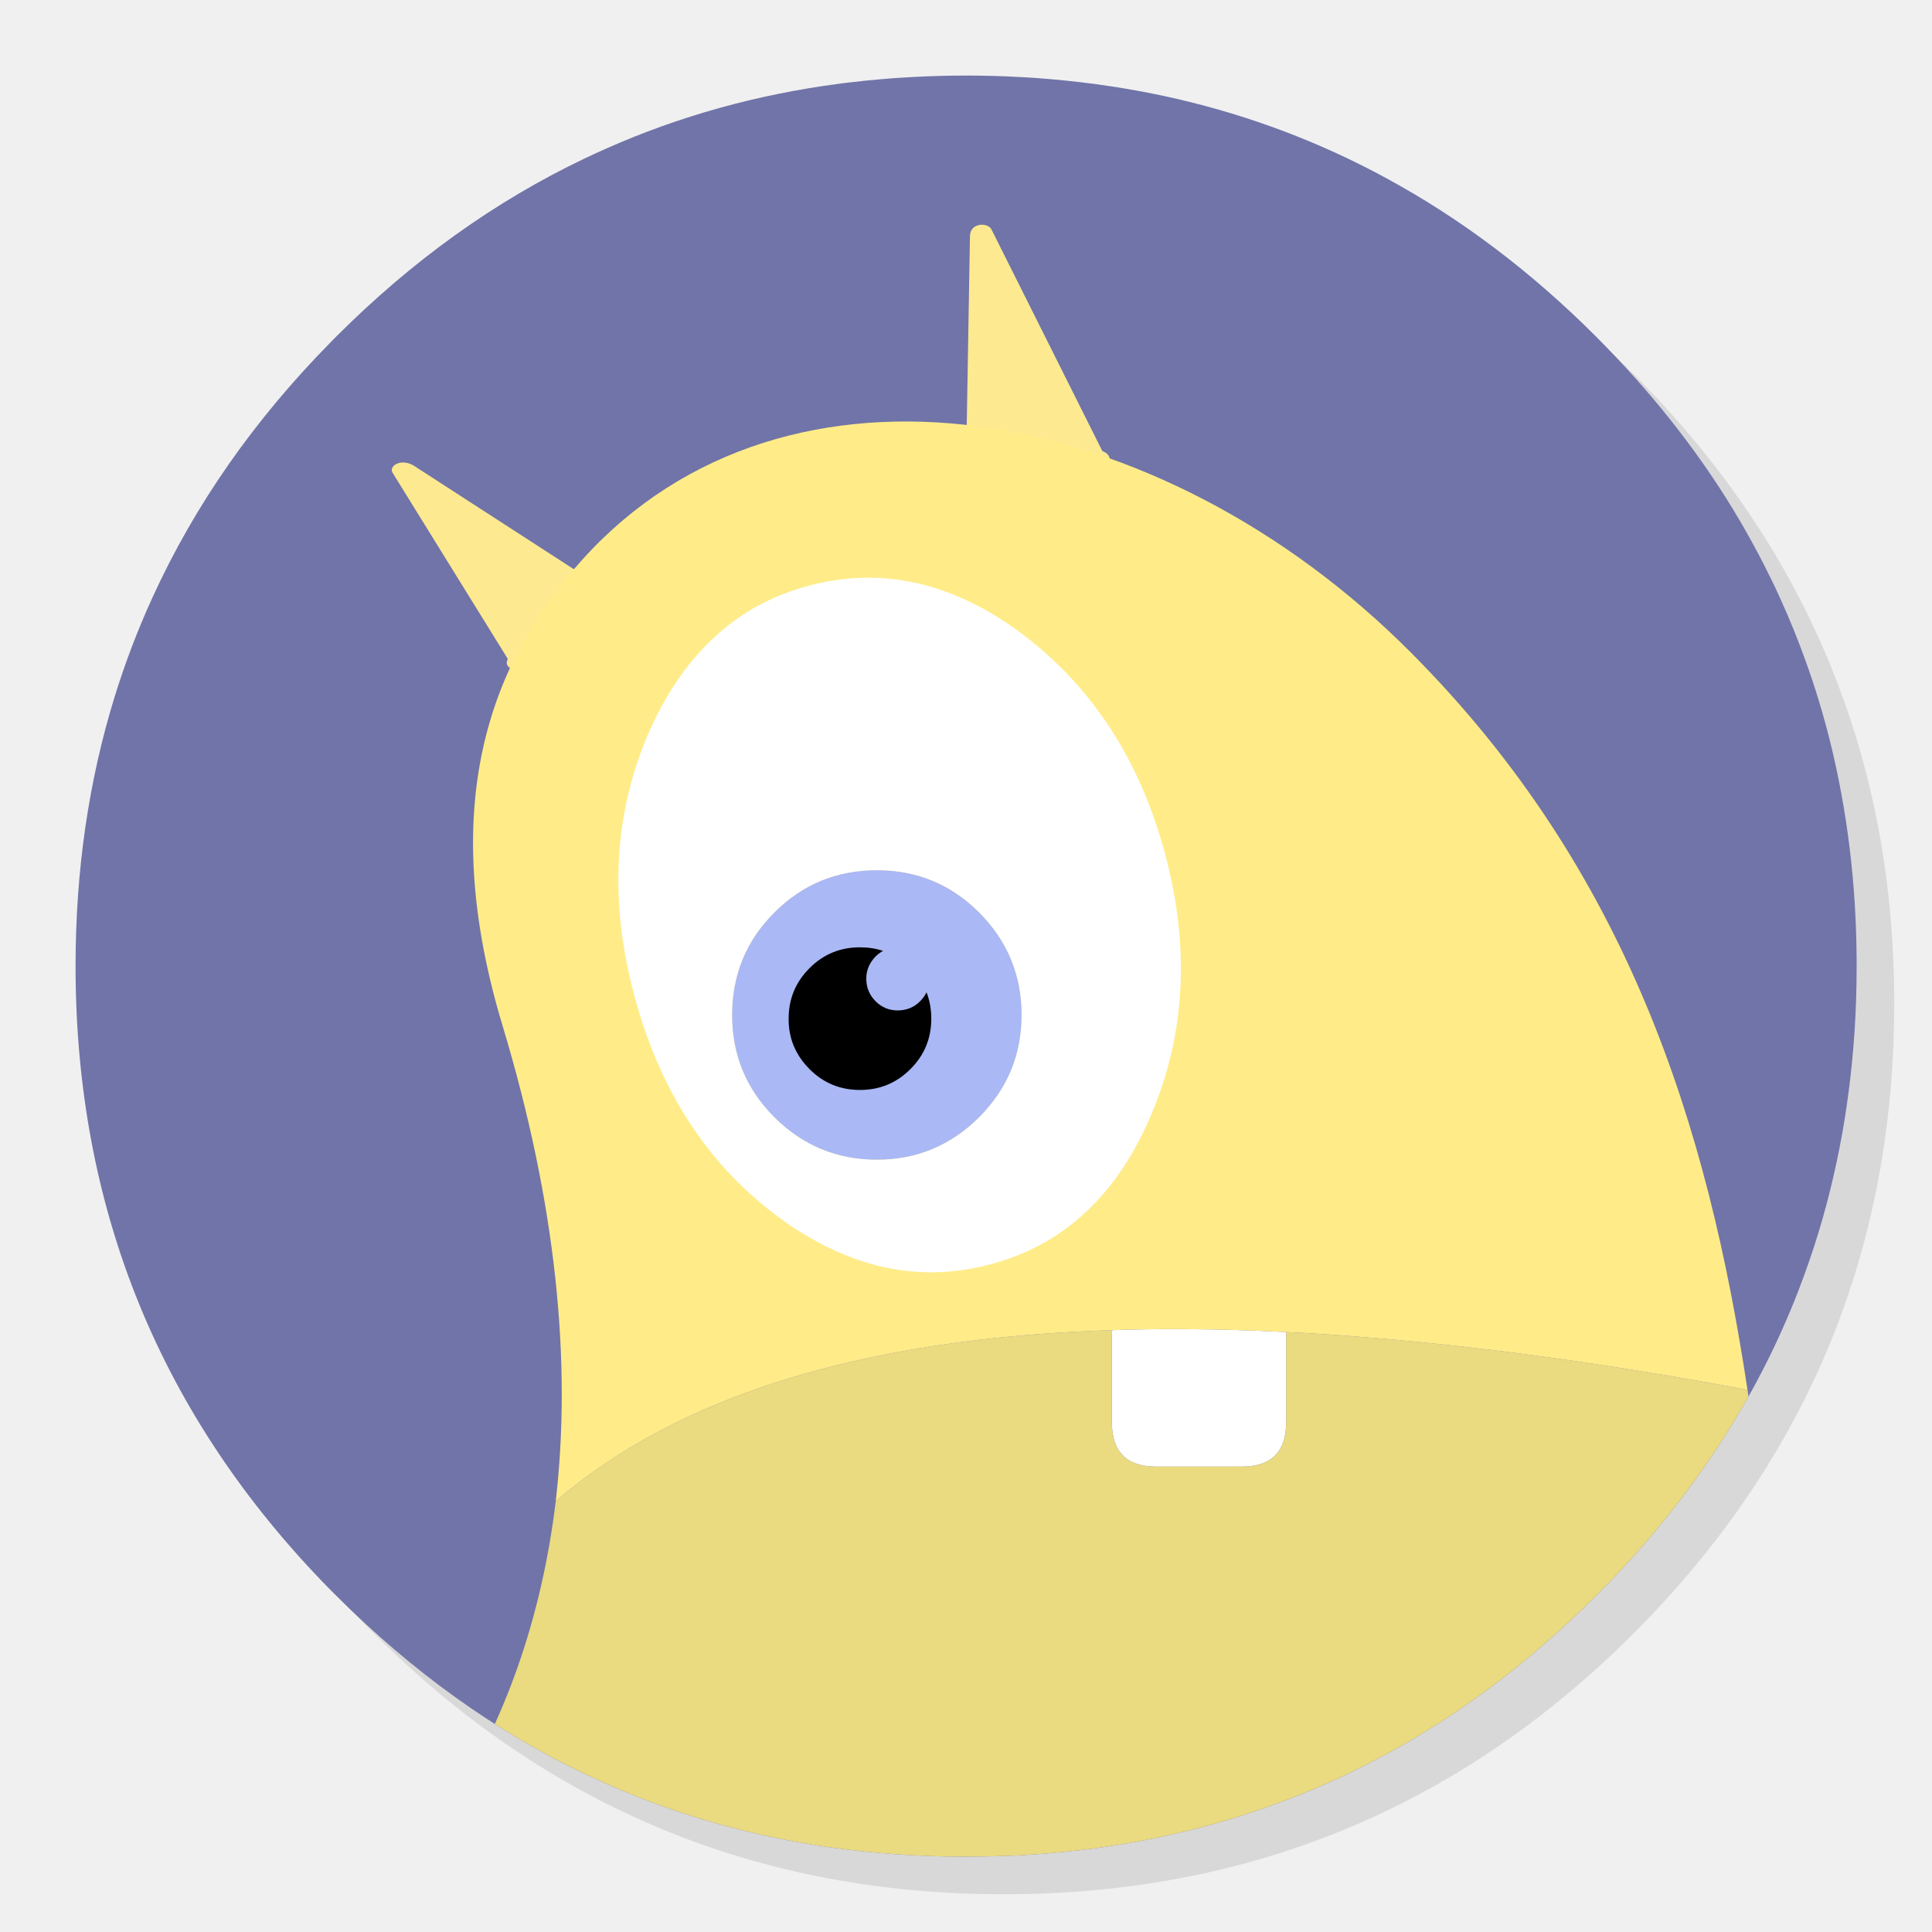
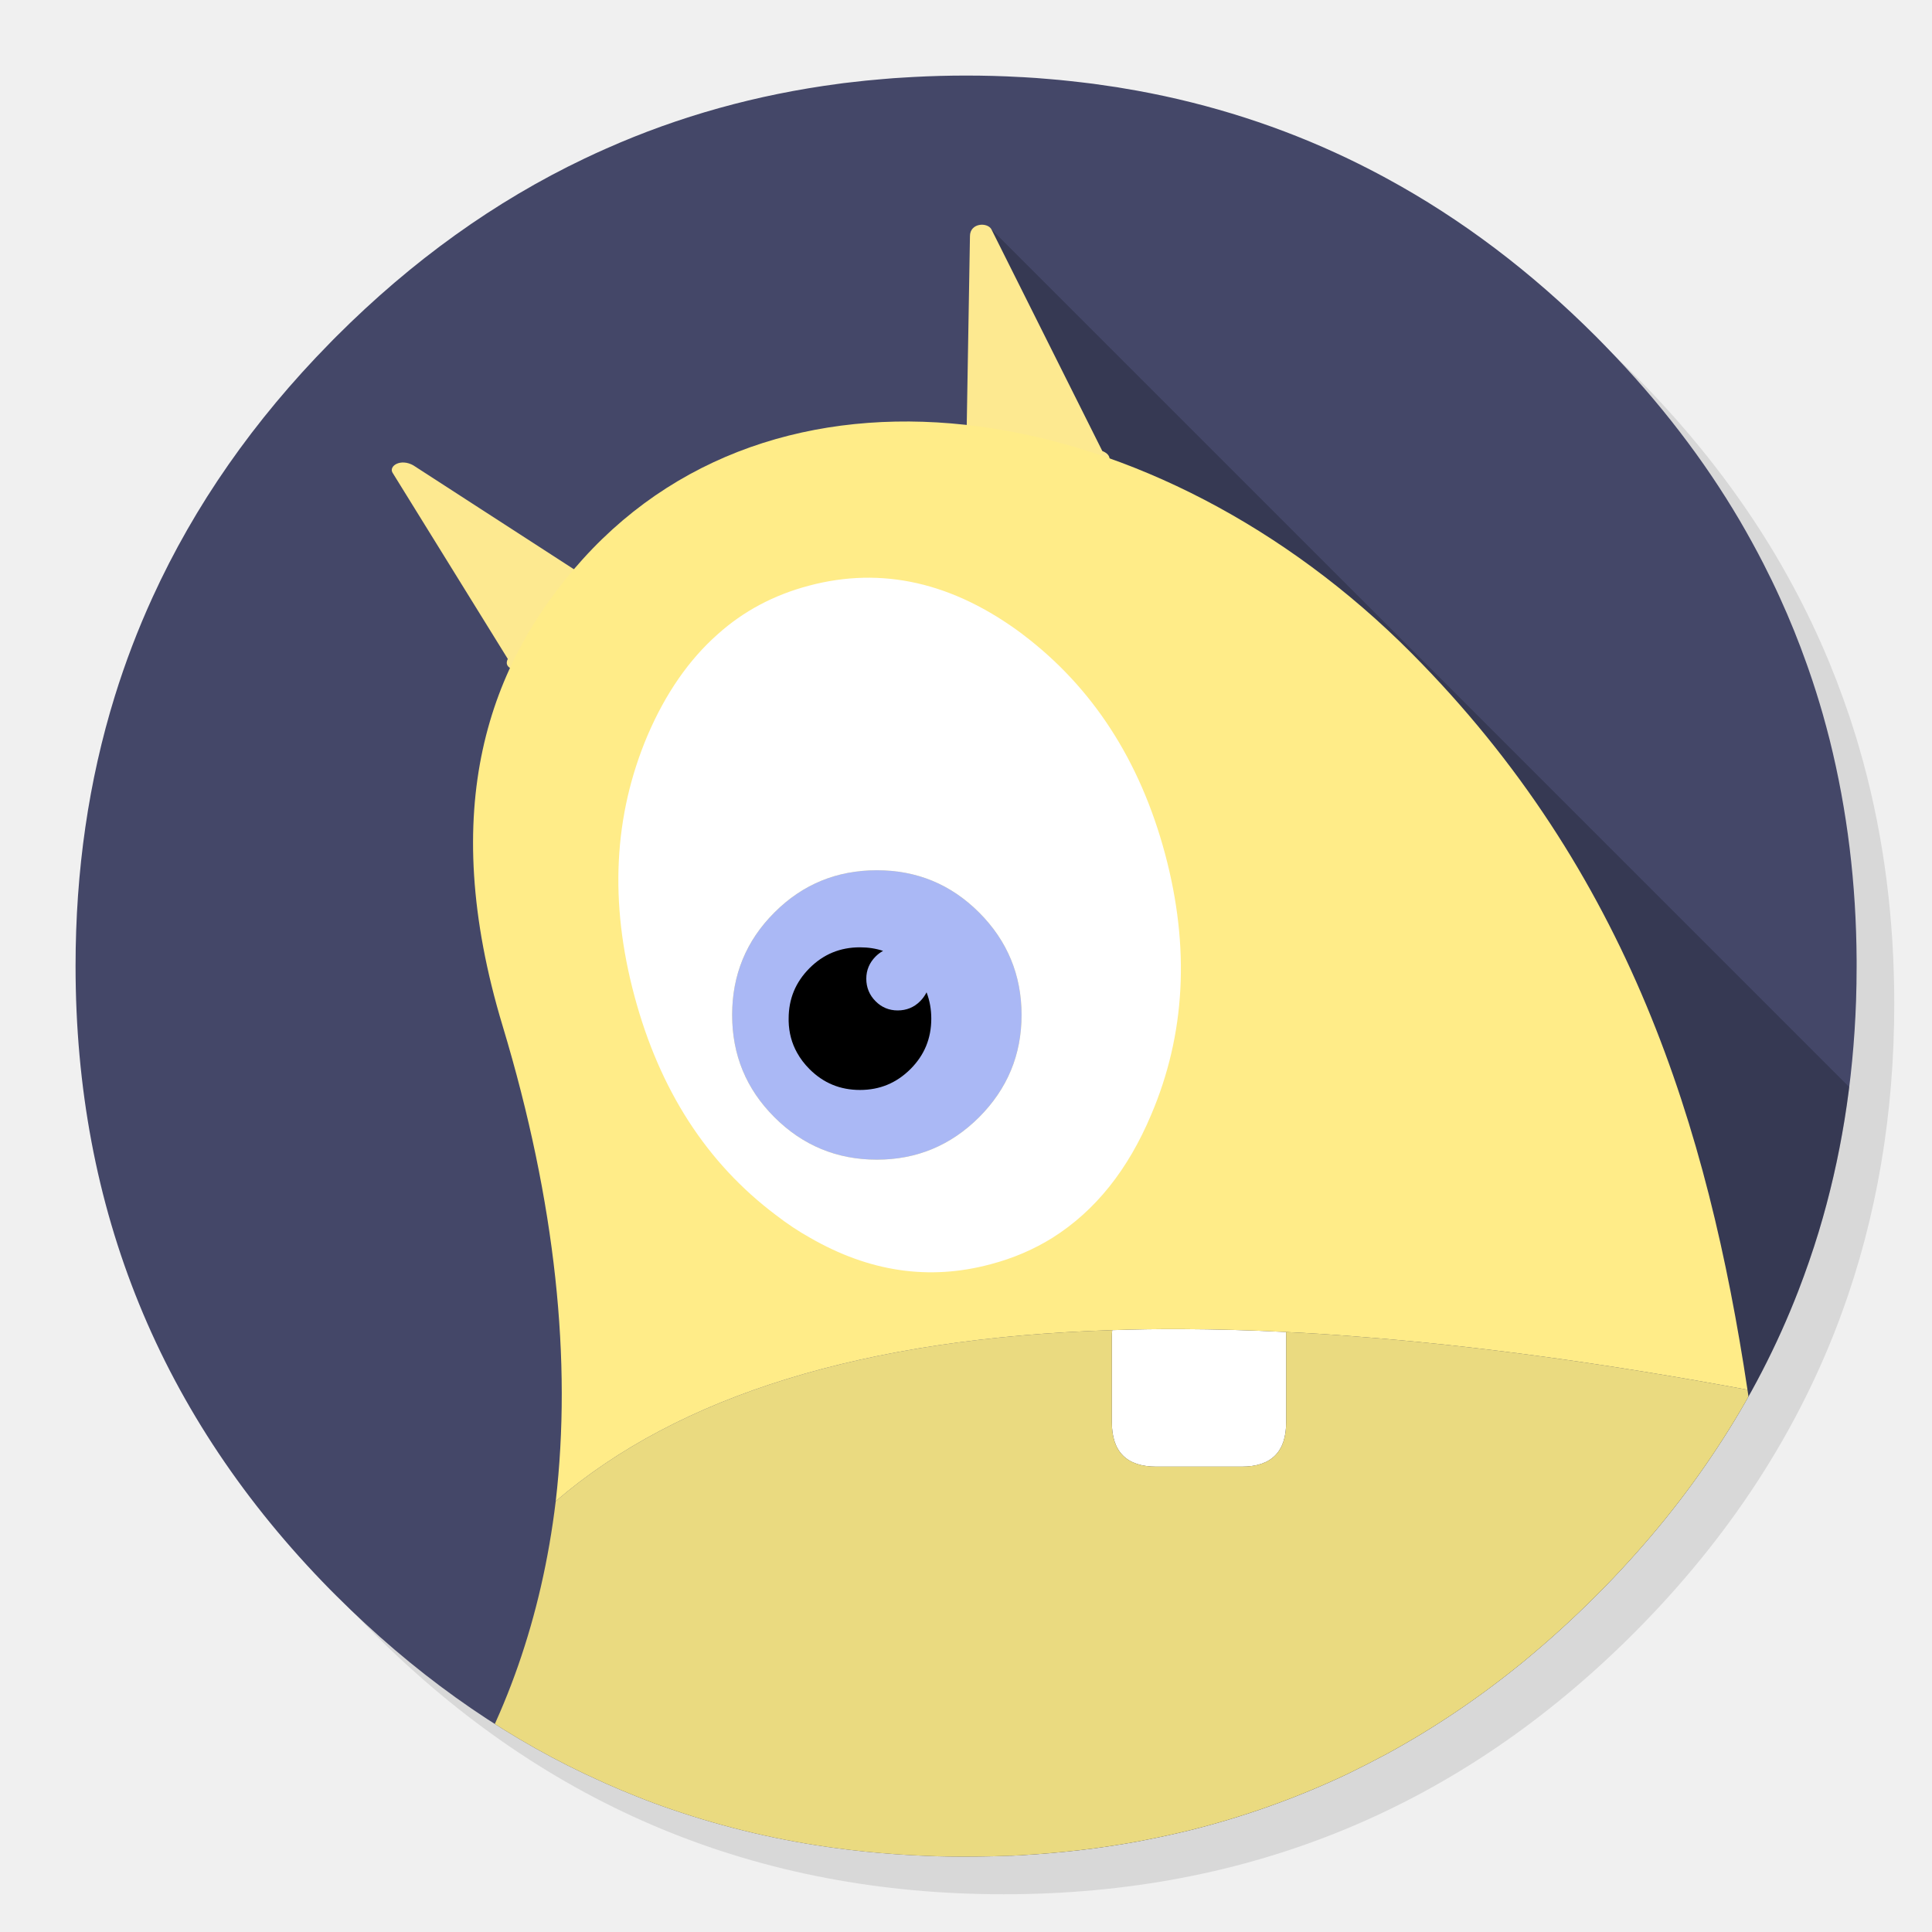
<svg xmlns="http://www.w3.org/2000/svg" id="Delicious-Library" image-rendering="optimizeSpeed" baseProfile="basic" version="1.1" style="background-color:#ffffff" x="0px" y="0px" width="1024px" height="1024px" viewBox="0 0 1024 1024" enable-background="new 0 0 1024 1024">
  <defs transform="matrix(1 0 0 1 0 0) " />
  <g id="shadow">
    <g id="shape">
      <path id="path" fill="#000000" fill-opacity="0.098" d="M969.65,351.3 Q961.05,330.45 950.25,310.45 C946.2,302.9 941.9,295.4 937.35,288.05 917.8,256.35 893.95,226.4 865.8,198.25 773.65,106.1 662.35,60 532,60 401.65,60 290.4,106.1 198.25,198.25 106.1,290.4 60,401.65 60,532 60,662.35 106.1,773.65 198.25,865.8 290.4,957.95 401.65,1004 532,1004 662.35,1004 773.65,957.95 865.8,865.8 916.55,815 953.35,758.4 976.15,696.05 994.7,645.2 1004,590.55 1004,532 1004,487.1 998.55,444.45 987.6,404.05 986.35,399.5 985.05,394.95 983.7,390.45 979.6,377.15 974.9,364.1 969.65,351.3z" />
    </g>
  </g>
  <g id="criclebg">
    <g id="shape2">
-       <path id="path1" fill="#7074A8" fill-opacity="1" d="M849.15,181.65 C848.05,180.5 846.95,179.4 845.85,178.3 811.5,143.95 774.55,116.05 734.95,94.55 728.25,90.9 721.5,87.45 714.3,84 679.25,67.25 641.8,55.15 602.4,48 599.3,47.45 596.2,46.9 593.05,46.4 592.75,46.35 592.45,46.3 592.2,46.25 588,45.6 583.8,45 579.45,44.4 575.4,43.9 571.25,43.4 567.05,42.95 563.45,42.55 559.85,42.2 556.05,41.9 551.6,41.5 546.9,41.15 542.15,40.9 541.7,40.85 541.3,40.85 540.85,40.85 531.35,40.3 521.75,40.05 512.05,40.05 502.7,40.05 493.45,40.3 484.15,40.8 482.45,40.9 480.75,41 479.05,41.1 475.4,41.3 471.75,41.55 468.05,41.9 461.95,42.4 455.85,43 449.8,43.75 448,43.95 446.25,44.15 444.6,44.4 401,50.15 359.9,61.6 321.3,78.75 317.45,80.45 313.6,82.2 309.75,84.05 262.25,106.7 218.5,138.1 178.3,178.3 177.75,178.85 177.25,179.35 176.75,179.85 176.1,180.5 175.5,181.1 174.9,181.75 134.45,222.9 103.15,267.8 80.9,316.5 73.05,333.65 66.4,351.1 60.85,369 Q40.05,436.2 40.05,512.05 C40.05,640.8 85,750.95 174.9,842.45 175.5,843.05 176.1,843.65 176.75,844.3 177.25,844.8 177.75,845.3 178.3,845.85 218.7,886.2 262.75,917.75 309.75,940.1 313.7,941.95 317.5,943.7 321.3,945.4 326.85,947.85 332.1,950.05 337.4,952.15 343.85,954.75 350,957 356.2,959.1 384.8,968.9 414.4,975.8 444.6,979.75 446.5,980 448.15,980.2 449.8,980.4 461.3,981.8 472.65,982.75 484.15,983.35 484.3,983.35 484.4,983.35 484.55,983.35 493.05,983.8 501.15,984.05 509.05,984.05 510.25,984.05 511.15,984.05 512.05,984.05 521.8,984.05 531.4,983.8 540.85,983.35 541.3,983.3 541.7,983.3 542.15,983.25 544.65,983.1 546.9,982.95 549.1,982.8 559.4,982.05 569.55,981.05 579.45,979.75 587.25,978.7 594.9,977.5 602.4,976.15 604.3,975.8 606.05,975.45 607.8,975.1 615.75,973.55 623.6,971.8 631.2,969.95 660.1,962.7 687.8,952.75 714.3,940.2 721.3,936.8 728.15,933.3 734.95,929.65 760.15,915.95 784.3,899.65 807.35,880.8 820.6,869.9 833.4,858.3 845.85,845.85 846.95,844.75 848.05,843.65 849.15,842.55 849.8,841.9 850.4,841.25 851.05,840.6 873.65,817.35 893.25,793.1 909.95,767.7 927.5,741.15 941.9,713.25 953.2,684.05 957.15,673.8 960.75,663.4 963.95,652.9 975.65,614.25 982.25,573.5 983.75,530.55 983.95,524.5 984.05,518.3 984.05,512.05 984.05,511.4 984.05,510.7 984.05,510.05 984.05,509.7 984.05,509.4 984.05,509.05 983.85,468.4 979.1,429.55 969.75,392.05 968.65,387.7 967.4,383.05 966.1,378.45 963.85,370.6 961.35,362.65 958.55,354.65 958.25,353.9 957.95,353 957.65,352.1 953.4,340.1 948.65,328.3 943.25,316.5 940.55,310.55 937.6,304.5 934.5,298.45 930.7,291.05 926.55,283.5 922.2,276.05 903.15,243.65 879.5,212.85 851.05,183.6 850.4,182.95 849.8,182.3 849.15,181.65z" />
+       <path id="path1" fill="#444768" fill-opacity="1" d="M849.15,181.65 C848.05,180.5 846.95,179.4 845.85,178.3 811.5,143.95 774.55,116.05 734.95,94.55 728.25,90.9 721.5,87.45 714.3,84 679.25,67.25 641.8,55.15 602.4,48 599.3,47.45 596.2,46.9 593.05,46.4 592.75,46.35 592.45,46.3 592.2,46.25 588,45.6 583.8,45 579.45,44.4 575.4,43.9 571.25,43.4 567.05,42.95 563.45,42.55 559.85,42.2 556.05,41.9 551.6,41.5 546.9,41.15 542.15,40.9 541.7,40.85 541.3,40.85 540.85,40.85 531.35,40.3 521.75,40.05 512.05,40.05 502.7,40.05 493.45,40.3 484.15,40.8 482.45,40.9 480.75,41 479.05,41.1 475.4,41.3 471.75,41.55 468.05,41.9 461.95,42.4 455.85,43 449.8,43.75 448,43.95 446.25,44.15 444.6,44.4 401,50.15 359.9,61.6 321.3,78.75 317.45,80.45 313.6,82.2 309.75,84.05 262.25,106.7 218.5,138.1 178.3,178.3 177.75,178.85 177.25,179.35 176.75,179.85 176.1,180.5 175.5,181.1 174.9,181.75 134.45,222.9 103.15,267.8 80.9,316.5 73.05,333.65 66.4,351.1 60.85,369 Q40.05,436.2 40.05,512.05 C40.05,640.8 85,750.95 174.9,842.45 175.5,843.05 176.1,843.65 176.75,844.3 177.25,844.8 177.75,845.3 178.3,845.85 218.7,886.2 262.75,917.75 309.75,940.1 313.7,941.95 317.5,943.7 321.3,945.4 326.85,947.85 332.1,950.05 337.4,952.15 343.85,954.75 350,957 356.2,959.1 384.8,968.9 414.4,975.8 444.6,979.75 446.5,980 448.15,980.2 449.8,980.4 461.3,981.8 472.65,982.75 484.15,983.35 484.3,983.35 484.4,983.35 484.55,983.35 493.05,983.8 501.15,984.05 509.05,984.05 510.25,984.05 511.15,984.05 512.05,984.05 521.8,984.05 531.4,983.8 540.85,983.35 541.3,983.3 541.7,983.3 542.15,983.25 544.65,983.1 546.9,982.95 549.1,982.8 559.4,982.05 569.55,981.05 579.45,979.75 587.25,978.7 594.9,977.5 602.4,976.15 604.3,975.8 606.05,975.45 607.8,975.1 615.75,973.55 623.6,971.8 631.2,969.95 660.1,962.7 687.8,952.75 714.3,940.2 721.3,936.8 728.15,933.3 734.95,929.65 760.15,915.95 784.3,899.65 807.35,880.8 820.6,869.9 833.4,858.3 845.85,845.85 846.95,844.75 848.05,843.65 849.15,842.55 849.8,841.9 850.4,841.25 851.05,840.6 873.65,817.35 893.25,793.1 909.95,767.7 927.5,741.15 941.9,713.25 953.2,684.05 957.15,673.8 960.75,663.4 963.95,652.9 975.65,614.25 982.25,573.5 983.75,530.55 983.95,524.5 984.05,518.3 984.05,512.05 984.05,511.4 984.05,510.7 984.05,510.05 984.05,509.7 984.05,509.4 984.05,509.05 983.85,468.4 979.1,429.55 969.75,392.05 968.65,387.7 967.4,383.05 966.1,378.45 963.85,370.6 961.35,362.65 958.55,354.65 958.25,353.9 957.95,353 957.65,352.1 953.4,340.1 948.65,328.3 943.25,316.5 940.55,310.55 937.6,304.5 934.5,298.45 930.7,291.05 926.55,283.5 922.2,276.05 903.15,243.65 879.5,212.85 851.05,183.6 850.4,182.95 849.8,182.3 849.15,181.65z" />
    </g>
  </g>
-   <mask id="criclebg1">
+   <g id="criclebg1">
+     <g id="shape4">
+       <path id="path2" fill="#000000" fill-opacity="0.2" d="M953.2,684.05 C957.15,673.8 960.75,663.4 963.95,652.9 Q975.194,615.847 980.15,576.2 L525.45,121.5 535.575,983.575 L535.6,983.6 C537.55,983.5 539.2,983.45 540.85,983.35 541.3,983.3 541.7,983.3 542.15,983.25 544.65,983.1 546.9,982.95 549.1,982.8 559.4,982.05 569.55,981.05 579.45,979.75 587.25,978.7 594.9,977.5 602.4,976.15 604.3,975.8 606.05,975.45 607.8,975.1 615.75,973.55 623.6,971.8 631.2,969.95 660.1,962.7 687.8,952.75 714.3,940.2 721.3,936.8 728.15,933.3 734.95,929.65 760.15,915.95 784.3,899.65 807.35,880.8 820.6,869.9 833.4,858.3 845.85,845.85 846.95,844.75 848.05,843.65 849.15,842.55 849.8,841.9 850.4,841.25 851.05,840.6 873.65,817.35 893.25,793.1 909.95,767.7 927.5,741.15 941.9,713.25 953.2,684.05z" />
+     </g>
+   </g>
+   <mask id="criclebg2">
    <g id="g">
-       <g id="shape22">
-         <path id="path15" fill="#FFFFFF" fill-opacity="1" d="M849.15,181.65 C848.05,180.5 846.95,179.4 845.85,178.3 811.5,143.95 774.55,116.05 734.95,94.55 728.25,90.9 721.5,87.45 714.3,84 679.25,67.25 641.8,55.15 602.4,48 599.3,47.45 596.2,46.9 593.05,46.4 592.75,46.35 592.45,46.3 592.2,46.25 588,45.6 583.8,45 579.45,44.4 575.4,43.9 571.25,43.4 567.05,42.95 563.45,42.55 559.85,42.2 556.05,41.9 551.6,41.5 546.9,41.15 542.15,40.9 541.7,40.85 541.3,40.85 540.85,40.85 531.35,40.3 521.75,40.05 512.05,40.05 502.7,40.05 493.45,40.3 484.15,40.8 482.45,40.9 480.75,41 479.05,41.1 475.4,41.3 471.75,41.55 468.05,41.9 461.95,42.4 455.85,43 449.8,43.75 448,43.95 446.25,44.15 444.6,44.4 401,50.15 359.9,61.6 321.3,78.75 317.45,80.45 313.6,82.2 309.75,84.05 262.25,106.7 218.5,138.1 178.3,178.3 177.75,178.85 177.25,179.35 176.75,179.85 176.1,180.5 175.5,181.1 174.9,181.75 134.45,222.9 103.15,267.8 80.9,316.5 73.05,333.65 66.4,351.1 60.85,369 Q40.05,436.2 40.05,512.05 C40.05,640.8 85,750.95 174.9,842.45 175.5,843.05 176.1,843.65 176.75,844.3 177.25,844.8 177.75,845.3 178.3,845.85 218.7,886.2 262.75,917.75 309.75,940.1 313.7,941.95 317.5,943.7 321.3,945.4 326.85,947.85 332.1,950.05 337.4,952.15 343.85,954.75 350,957 356.2,959.1 384.8,968.9 414.4,975.8 444.6,979.75 446.5,980 448.15,980.2 449.8,980.4 461.3,981.8 472.65,982.75 484.15,983.35 484.3,983.35 484.4,983.35 484.55,983.35 493.05,983.8 501.15,984.05 509.05,984.05 510.25,984.05 511.15,984.05 512.05,984.05 521.8,984.05 531.4,983.8 540.85,983.35 541.3,983.3 541.7,983.3 542.15,983.25 544.65,983.1 546.9,982.95 549.1,982.8 559.4,982.05 569.55,981.05 579.45,979.75 587.25,978.7 594.9,977.5 602.4,976.15 604.3,975.8 606.05,975.45 607.8,975.1 615.75,973.55 623.6,971.8 631.2,969.95 660.1,962.7 687.8,952.75 714.3,940.2 721.3,936.8 728.15,933.3 734.95,929.65 760.15,915.95 784.3,899.65 807.35,880.8 820.6,869.9 833.4,858.3 845.85,845.85 846.95,844.75 848.05,843.65 849.15,842.55 849.8,841.9 850.4,841.25 851.05,840.6 873.65,817.35 893.25,793.1 909.95,767.7 927.5,741.15 941.9,713.25 953.2,684.05 957.15,673.8 960.75,663.4 963.95,652.9 975.65,614.25 982.25,573.5 983.75,530.55 983.95,524.5 984.05,518.3 984.05,512.05 984.05,511.4 984.05,510.7 984.05,510.05 984.05,509.7 984.05,509.4 984.05,509.05 983.85,468.4 979.1,429.55 969.75,392.05 968.65,387.7 967.4,383.05 966.1,378.45 963.85,370.6 961.35,362.65 958.55,354.65 958.25,353.9 957.95,353 957.65,352.1 953.4,340.1 948.65,328.3 943.25,316.5 940.55,310.55 937.6,304.5 934.5,298.45 930.7,291.05 926.55,283.5 922.2,276.05 903.15,243.65 879.5,212.85 851.05,183.6 850.4,182.95 849.8,182.3 849.15,181.65z" />
+       <g id="shape24">
+         <path id="path16" fill="#FFFFFF" fill-opacity="1" d="M849.15,181.65 C848.05,180.5 846.95,179.4 845.85,178.3 811.5,143.95 774.55,116.05 734.95,94.55 728.25,90.9 721.5,87.45 714.3,84 679.25,67.25 641.8,55.15 602.4,48 599.3,47.45 596.2,46.9 593.05,46.4 592.75,46.35 592.45,46.3 592.2,46.25 588,45.6 583.8,45 579.45,44.4 575.4,43.9 571.25,43.4 567.05,42.95 563.45,42.55 559.85,42.2 556.05,41.9 551.6,41.5 546.9,41.15 542.15,40.9 541.7,40.85 541.3,40.85 540.85,40.85 531.35,40.3 521.75,40.05 512.05,40.05 502.7,40.05 493.45,40.3 484.15,40.8 482.45,40.9 480.75,41 479.05,41.1 475.4,41.3 471.75,41.55 468.05,41.9 461.95,42.4 455.85,43 449.8,43.75 448,43.95 446.25,44.15 444.6,44.4 401,50.15 359.9,61.6 321.3,78.75 317.45,80.45 313.6,82.2 309.75,84.05 262.25,106.7 218.5,138.1 178.3,178.3 177.75,178.85 177.25,179.35 176.75,179.85 176.1,180.5 175.5,181.1 174.9,181.75 134.45,222.9 103.15,267.8 80.9,316.5 73.05,333.65 66.4,351.1 60.85,369 Q40.05,436.2 40.05,512.05 C40.05,640.8 85,750.95 174.9,842.45 175.5,843.05 176.1,843.65 176.75,844.3 177.25,844.8 177.75,845.3 178.3,845.85 218.7,886.2 262.75,917.75 309.75,940.1 313.7,941.95 317.5,943.7 321.3,945.4 326.85,947.85 332.1,950.05 337.4,952.15 343.85,954.75 350,957 356.2,959.1 384.8,968.9 414.4,975.8 444.6,979.75 446.5,980 448.15,980.2 449.8,980.4 461.3,981.8 472.65,982.75 484.15,983.35 484.3,983.35 484.4,983.35 484.55,983.35 493.05,983.8 501.15,984.05 509.05,984.05 510.25,984.05 511.15,984.05 512.05,984.05 521.8,984.05 531.4,983.8 540.85,983.35 541.3,983.3 541.7,983.3 542.15,983.25 544.65,983.1 546.9,982.95 549.1,982.8 559.4,982.05 569.55,981.05 579.45,979.75 587.25,978.7 594.9,977.5 602.4,976.15 604.3,975.8 606.05,975.45 607.8,975.1 615.75,973.55 623.6,971.8 631.2,969.95 660.1,962.7 687.8,952.75 714.3,940.2 721.3,936.8 728.15,933.3 734.95,929.65 760.15,915.95 784.3,899.65 807.35,880.8 820.6,869.9 833.4,858.3 845.85,845.85 846.95,844.75 848.05,843.65 849.15,842.55 849.8,841.9 850.4,841.25 851.05,840.6 873.65,817.35 893.25,793.1 909.95,767.7 927.5,741.15 941.9,713.25 953.2,684.05 957.15,673.8 960.75,663.4 963.95,652.9 975.65,614.25 982.25,573.5 983.75,530.55 983.95,524.5 984.05,518.3 984.05,512.05 984.05,511.4 984.05,510.7 984.05,510.05 984.05,509.7 984.05,509.4 984.05,509.05 983.85,468.4 979.1,429.55 969.75,392.05 968.65,387.7 967.4,383.05 966.1,378.45 963.85,370.6 961.35,362.65 958.55,354.65 958.25,353.9 957.95,353 957.65,352.1 953.4,340.1 948.65,328.3 943.25,316.5 940.55,310.55 937.6,304.5 934.5,298.45 930.7,291.05 926.55,283.5 922.2,276.05 903.15,243.65 879.5,212.85 851.05,183.6 850.4,182.95 849.8,182.3 849.15,181.65z" />
      </g>
    </g>
  </mask>
-   <g id="masked" mask="url(#criclebg1)">
+   <g id="masked" mask="url(#criclebg2)">
    <g id="Calque.__2012">
-       <g id="shape4">
-         <path id="path2" fill="#FDE990" fill-opacity="1" d="M525.45,121.5 C523.25,117.65 514.1,118.15 514.1,125.15 L511.75,262.7 C508.6,266.9 509.15,270 513.65,271.75 L586.1,248.2 C589.35,243.9 588.65,240.8 584.25,239.05 L525.45,121.5z M346.9,331.6 Q349.3,326.55 340.55,325.25 L219.15,246.7 C212.5,242.85 206.05,246.85 208,250.45 L269.15,349.25 C267.5,352.6 269.55,354.75 275.45,355.6 L346.9,331.6z" />
+       <g id="shape6">
+         <path id="path3" fill="#FDE990" fill-opacity="1" d="M525.45,121.5 C523.25,117.65 514.1,118.15 514.1,125.15 L511.75,262.7 C508.6,266.9 509.15,270 513.65,271.75 L586.1,248.2 C589.35,243.9 588.65,240.8 584.25,239.05 L525.45,121.5z M346.9,331.6 Q349.3,326.55 340.55,325.25 L219.15,246.7 C212.5,242.85 206.05,246.85 208,250.45 L269.15,349.25 C267.5,352.6 269.55,354.75 275.45,355.6 L346.9,331.6z" />
      </g>
    </g>
    <g id="Calque.__2013">
-       <g id="shape8">
-         <path id="path5" fill="#FFFFFF" fill-opacity="1" d="M681.7,708.55 C681.7,707.7 681.7,706.85 681.65,706 662.75,705 644.15,704.55 626.05,704.45 613.65,704.4 601.5,704.6 589.5,705 589.35,706.25 589.3,707.35 589.3,708.55 L589.3,753.75 C589.3,769.5 597.15,777.35 612.9,777.35 L658.1,777.35 C673.85,777.35 681.7,769.5 681.7,753.75 L681.7,708.55z" />
-         <path id="path6" fill="#EADA80" fill-opacity="1" d="M681.65,706 C681.7,706.85 681.7,707.7 681.7,708.55 L681.7,753.75 C681.7,769.5 673.85,777.35 658.1,777.35 L612.9,777.35 C597.15,777.35 589.3,769.5 589.3,753.75 L589.3,708.55 C589.3,707.35 589.35,706.25 589.5,705 458.2,709.2 359.95,739.45 294.55,795.65 279.65,919.5 216.75,1013.8 119.35,1075 161.6,1106.1 205.65,1130.5 251.9,1148.7 260.35,1152.15 268.45,1155.1 276.55,1157.85 329.7,1176 385.55,1186.55 444.45,1189.65 444.65,1189.65 444.75,1189.65 444.95,1189.65 456.1,1190.25 466.75,1190.55 477.1,1190.55 Q479.1,1190.55 481.05,1190.55 C493.85,1190.55 506.45,1190.25 518.85,1189.65 519.45,1189.6 519.95,1189.6 520.55,1189.5 523.8,1189.3 526.75,1189.15 529.65,1188.95 556.15,1187.05 582,1183.6 606.7,1178.85 617.1,1176.8 627.4,1174.5 637.4,1172.05 722.25,1150.75 799.2,1111.8 868.5,1055.1 885.85,1040.8 902.65,1025.6 919,1009.25 930.6,997.65 941.65,985.85 952,973.95 943.6,895.55 938.3,815.6 926.2,736.6 851.25,722.65 782.05,713.2 718.45,708.35 706.05,707.35 693.85,706.55 681.65,706z" />
-         <path id="path7" fill="#FFEC88" fill-opacity="1" d="M681.65,706 C693.85,706.55 706.05,707.35 718.45,708.35 782.05,713.2 851.25,722.65 926.2,736.6 905.2,597.55 863.5,462.1 748,346.05 614.7,212 417,176.6 308.8,296.45 259.05,351.6 231.45,428.05 266.4,543.75 294.75,637.7 303.1,721.9 294.55,795.65 359.95,739.45 458.2,709.2 589.5,705 601.5,704.6 613.65,704.4 626.05,704.45 644.15,704.55 662.75,705 681.65,706z" />
+       <g id="shape10">
+         <path id="path6" fill="#FFFFFF" fill-opacity="1" d="M681.7,708.55 C681.7,707.7 681.7,706.85 681.65,706 662.75,705 644.15,704.55 626.05,704.45 613.65,704.4 601.5,704.6 589.5,705 589.35,706.25 589.3,707.35 589.3,708.55 L589.3,753.75 C589.3,769.5 597.15,777.35 612.9,777.35 L658.1,777.35 C673.85,777.35 681.7,769.5 681.7,753.75 L681.7,708.55z" />
+         <path id="path7" fill="#EADA80" fill-opacity="1" d="M681.65,706 C681.7,706.85 681.7,707.7 681.7,708.55 L681.7,753.75 C681.7,769.5 673.85,777.35 658.1,777.35 L612.9,777.35 C597.15,777.35 589.3,769.5 589.3,753.75 L589.3,708.55 C589.3,707.35 589.35,706.25 589.5,705 458.2,709.2 359.95,739.45 294.55,795.65 279.65,919.5 216.75,1013.8 119.35,1075 161.6,1106.1 205.65,1130.5 251.9,1148.7 260.35,1152.15 268.45,1155.1 276.55,1157.85 329.7,1176 385.55,1186.55 444.45,1189.65 444.65,1189.65 444.75,1189.65 444.95,1189.65 456.1,1190.25 466.75,1190.55 477.1,1190.55 Q479.1,1190.55 481.05,1190.55 C493.85,1190.55 506.45,1190.25 518.85,1189.65 519.45,1189.6 519.95,1189.6 520.55,1189.5 523.8,1189.3 526.75,1189.15 529.65,1188.95 556.15,1187.05 582,1183.6 606.7,1178.85 617.1,1176.8 627.4,1174.5 637.4,1172.05 722.25,1150.75 799.2,1111.8 868.5,1055.1 885.85,1040.8 902.65,1025.6 919,1009.25 930.6,997.65 941.65,985.85 952,973.95 943.6,895.55 938.3,815.6 926.2,736.6 851.25,722.65 782.05,713.2 718.45,708.35 706.05,707.35 693.85,706.55 681.65,706z" />
+         <path id="path8" fill="#FFEC88" fill-opacity="1" d="M681.65,706 C693.85,706.55 706.05,707.35 718.45,708.35 782.05,713.2 851.25,722.65 926.2,736.6 905.2,597.55 863.5,462.1 748,346.05 614.7,212 417,176.6 308.8,296.45 259.05,351.6 231.45,428.05 266.4,543.75 294.75,637.7 303.1,721.9 294.55,795.65 359.95,739.45 458.2,709.2 589.5,705 601.5,704.6 613.65,704.4 626.05,704.45 644.15,704.55 662.75,705 681.65,706z" />
      </g>
    </g>
    <g id="Calque.__2014">
-       <g id="shape13">
-         <path id="path8" fill="#FFFFFF" fill-opacity="1" d="M380.35,336.2 Q357.55,356.4 343.25,389.7 C325.2,432.25 322.95,478.3 336.25,527.85 349.55,577.55 374.45,616.35 411.3,644.05 417.3,648.7 423.45,652.75 429.2,655.95 460.7,674.15 492.5,678.8 524.95,670.1 537.15,666.9 548.2,662.1 558,655.95 580.55,641.7 597.9,620 610.2,590.7 628.25,548.3 630.8,502.25 617.5,452.55 604.2,403 579,364.2 542.2,336.35 542.05,336.35 542.05,336.35 542.05,336.2 505.2,308.65 467.4,300.1 428.65,310.45 410.15,315.35 394.05,323.9 380.35,336.2z M518.95,592.15 C503.95,607.1 485.9,614.65 464.75,614.65 443.6,614.65 425.4,607.1 410.45,592.15 395.45,577.15 388.05,559.1 388.05,537.95 388.05,516.8 395.45,498.6 410.45,483.65 425.4,468.65 443.6,461.25 464.75,461.25 485.9,461.25 503.95,468.65 518.95,483.65 533.9,498.6 541.45,516.8 541.45,537.95 541.45,559.1 533.9,577.15 518.95,592.15z M492.6,518.9 C492.6,514.3 490.95,510.25 487.7,507 484.5,503.8 480.45,502.1 475.8,502.1 472.9,502.1 470.3,502.75 468.05,504 466.55,504.8 465.25,505.8 464.05,507 460.85,510.25 459.15,514.15 459.15,518.75 459.15,523.4 460.85,527.45 464.05,530.65 467.25,533.9 471.2,535.55 475.8,535.55 480.45,535.55 484.5,533.9 487.7,530.65 489.1,529.25 490.2,527.7 491.1,525.95 492.05,523.9 492.6,521.5 492.6,518.9z" />
-         <path id="path9" fill="#AAB8F5" fill-opacity="1" d="M518.95,592.15 C533.9,577.15 541.45,559.1 541.45,537.95 541.45,516.8 533.9,498.6 518.95,483.65 503.95,468.65 485.9,461.25 464.75,461.25 443.6,461.25 425.4,468.65 410.45,483.65 395.45,498.6 388.05,516.8 388.05,537.95 388.05,559.1 395.45,577.15 410.45,592.15 425.4,607.1 443.6,614.65 464.75,614.65 485.9,614.65 503.95,607.1 518.95,592.15z" />
-         <path id="path14" fill="#000000" fill-opacity="1" d="M491.1,525.95 C490.2,527.7 489.1,529.25 487.7,530.65 484.5,533.9 480.45,535.55 475.8,535.55 471.2,535.55 467.25,533.9 464.05,530.65 460.85,527.45 459.15,523.4 459.15,518.75 459.15,514.15 460.85,510.25 464.05,507 465.25,505.8 466.55,504.8 468.05,504 464.35,502.75 460.25,502.1 455.8,502.1 445.3,502.1 436.45,505.75 429.05,513.15 421.65,520.6 418,529.4 418,539.9 418,540.35 418,540.9 418,541.3 418.15,547.35 419.65,552.95 422.45,557.95 424.15,561.05 426.4,564 429.05,566.65 436.45,574.05 445.3,577.7 455.8,577.7 466.3,577.7 475.1,574.05 482.55,566.65 489.95,559.25 493.6,550.4 493.6,539.9 493.6,535 492.8,530.45 491.1,525.95z" />
+       <g id="shape15">
+         <path id="path9" fill="#FFFFFF" fill-opacity="1" d="M380.35,336.2 Q357.55,356.4 343.25,389.7 C325.2,432.25 322.95,478.3 336.25,527.85 349.55,577.55 374.45,616.35 411.3,644.05 417.3,648.7 423.45,652.75 429.2,655.95 460.7,674.15 492.5,678.8 524.95,670.1 537.15,666.9 548.2,662.1 558,655.95 580.55,641.7 597.9,620 610.2,590.7 628.25,548.3 630.8,502.25 617.5,452.55 604.2,403 579,364.2 542.2,336.35 542.05,336.35 542.05,336.35 542.05,336.2 505.2,308.65 467.4,300.1 428.65,310.45 410.15,315.35 394.05,323.9 380.35,336.2z M518.95,592.15 C503.95,607.1 485.9,614.65 464.75,614.65 443.6,614.65 425.4,607.1 410.45,592.15 395.45,577.15 388.05,559.1 388.05,537.95 388.05,516.8 395.45,498.6 410.45,483.65 425.4,468.65 443.6,461.25 464.75,461.25 485.9,461.25 503.95,468.65 518.95,483.65 533.9,498.6 541.45,516.8 541.45,537.95 541.45,559.1 533.9,577.15 518.95,592.15z M487.7,530.65 C489.1,529.25 490.2,527.7 491.1,525.95 492.05,523.9 492.6,521.5 492.6,518.9 492.6,514.3 490.95,510.25 487.7,507 484.5,503.8 480.45,502.1 475.8,502.1 472.9,502.1 470.3,502.75 468.05,504 466.55,504.8 465.25,505.8 464.05,507 460.85,510.25 459.15,514.15 459.15,518.75 459.15,523.4 460.85,527.45 464.05,530.65 467.25,533.9 471.2,535.55 475.8,535.55 480.45,535.55 484.5,533.9 487.7,530.65z" />
+         <path id="path10" fill="#AAB8F5" fill-opacity="1" d="M518.95,592.15 C533.9,577.15 541.45,559.1 541.45,537.95 541.45,516.8 533.9,498.6 518.95,483.65 503.95,468.65 485.9,461.25 464.75,461.25 443.6,461.25 425.4,468.65 410.45,483.65 395.45,498.6 388.05,516.8 388.05,537.95 388.05,559.1 395.45,577.15 410.45,592.15 425.4,607.1 443.6,614.65 464.75,614.65 485.9,614.65 503.95,607.1 518.95,592.15z" />
+         <path id="path13" fill="#000000" fill-opacity="1" d="M491.1,525.95 C490.2,527.7 489.1,529.25 487.7,530.65 484.5,533.9 480.45,535.55 475.8,535.55 471.2,535.55 467.25,533.9 464.05,530.65 460.85,527.45 459.15,523.4 459.15,518.75 459.15,514.15 460.85,510.25 464.05,507 465.25,505.8 466.55,504.8 468.05,504 464.35,502.75 460.25,502.1 455.8,502.1 445.3,502.1 436.45,505.75 429.05,513.15 421.65,520.6 418,529.4 418,539.9 418,540.35 418,540.9 418,541.3 418.15,547.35 419.65,552.95 422.45,557.95 424.15,561.05 426.4,564 429.05,566.65 436.45,574.05 445.3,577.7 455.8,577.7 466.3,577.7 475.1,574.05 482.55,566.65 489.95,559.25 493.6,550.4 493.6,539.9 493.6,535 492.8,530.45 491.1,525.95z" />
      </g>
    </g>
  </g>
</svg>
